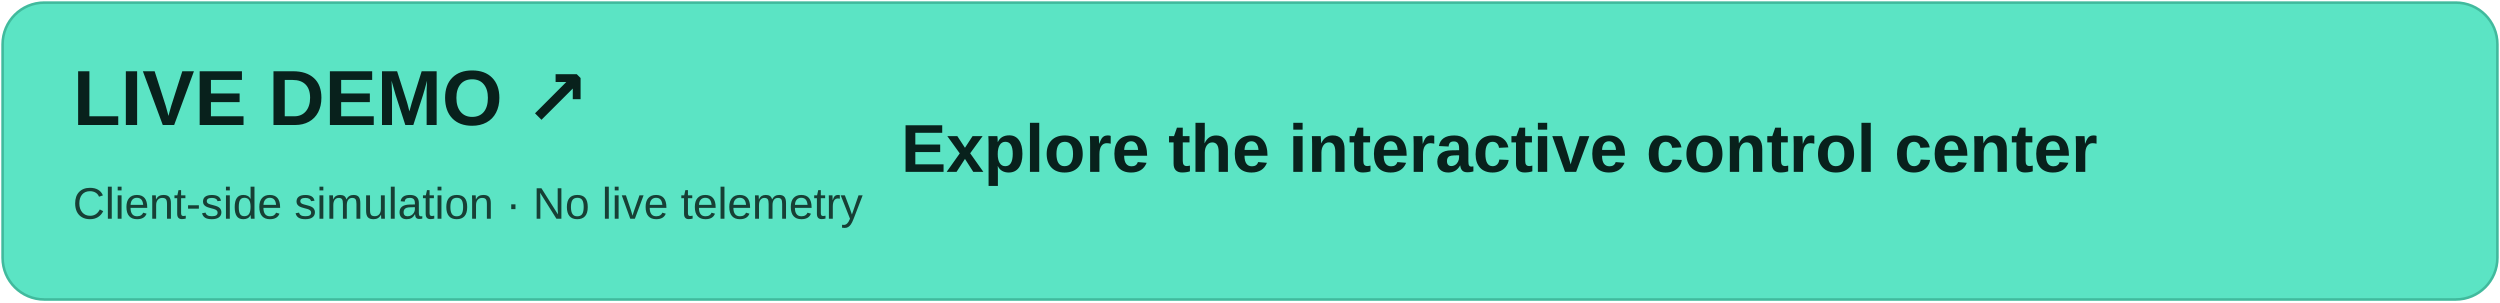
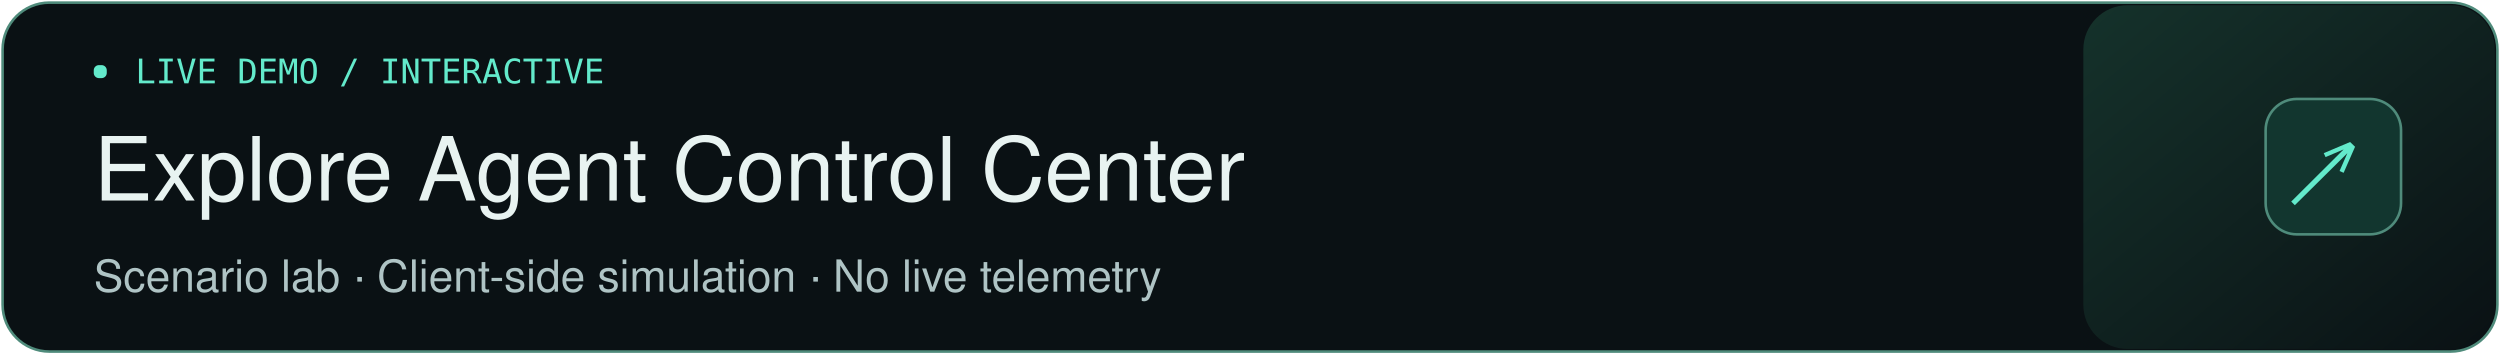
- <svg xmlns="http://www.w3.org/2000/svg" width="960" height="116" viewBox="0 0 960 116" role="img" aria-labelledby="title desc">
-   <rect x="1" y="1" width="958" height="114" rx="16" fill="#5be4c4" stroke="#41ba9d" />
-   <text x="28" y="48" fill="#08211c" font-family="Arial, sans-serif" font-size="30" font-weight="700">LIVE DEMO ↗</text>
-   <text x="28" y="84" fill="#173f35" font-family="Arial, sans-serif" font-size="17">Client-side simulation · No live telemetry</text>
-   <text x="346" y="66" fill="#08211c" font-family="Arial, sans-serif" font-size="26" font-weight="700">Explore the interactive control center</text>
+ <svg xmlns="http://www.w3.org/2000/svg" width="960" height="136" viewBox="0 0 960 136" role="img" aria-labelledby="title desc">
+   <defs>
+     <linearGradient id="panel" x2="1" y2="1">
+       <stop stop-color="#15322b" />
+       <stop offset="1" stop-color="#0a1114" />
+     </linearGradient>
+   </defs>
+   <rect x="1" y="1" width="958" height="134" rx="18" fill="#0a1114" stroke="#4f8b7b" />
+   <rect x="800" y="2" width="158" height="132" rx="17" fill="url(#panel)" />
+   <rect x="36" y="25" width="5" height="5" rx="2" fill="#63eacb" />
+   <text x="52" y="32" fill="#63eacb" font-family="ui-monospace, SFMono-Regular, Consolas, monospace" font-size="13" font-weight="400">LIVE DEMO / INTERACTIVE</text>
+   <text x="36" y="77" fill="#e8f3f1" font-family="system-ui, -apple-system, BlinkMacSystemFont, Segoe UI, Helvetica, sans-serif" font-size="34" font-weight="400">Explore Agent Control Center</text>
+   <text x="36" y="112" fill="#afc4c5" font-family="system-ui, -apple-system, BlinkMacSystemFont, Segoe UI, Helvetica, sans-serif" font-size="17" font-weight="400">Scenario lab · Client-side simulation · No live telemetry</text>
+   <rect x="870" y="38" width="52" height="52" rx="12" fill="#12362f" stroke="#4f8b7b" />
+   <text x="880" y="77" fill="#63eacb" font-family="system-ui, -apple-system, BlinkMacSystemFont, Segoe UI, Helvetica, sans-serif" font-size="34" font-weight="400">↗</text>
</svg>
